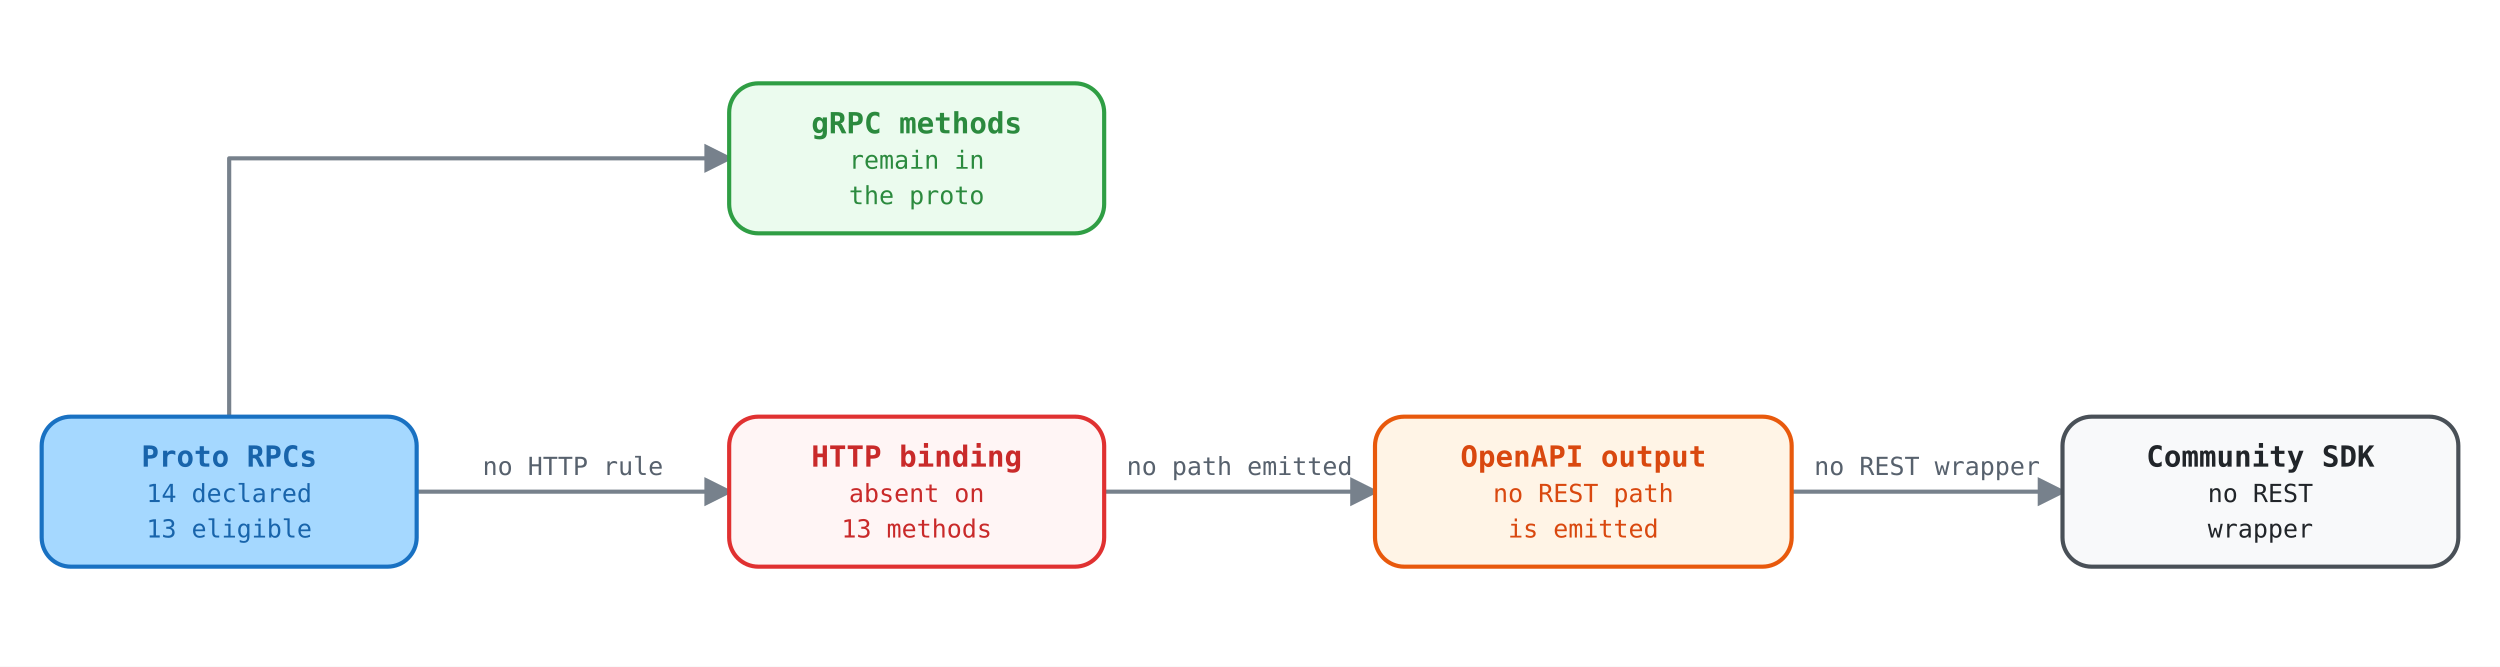
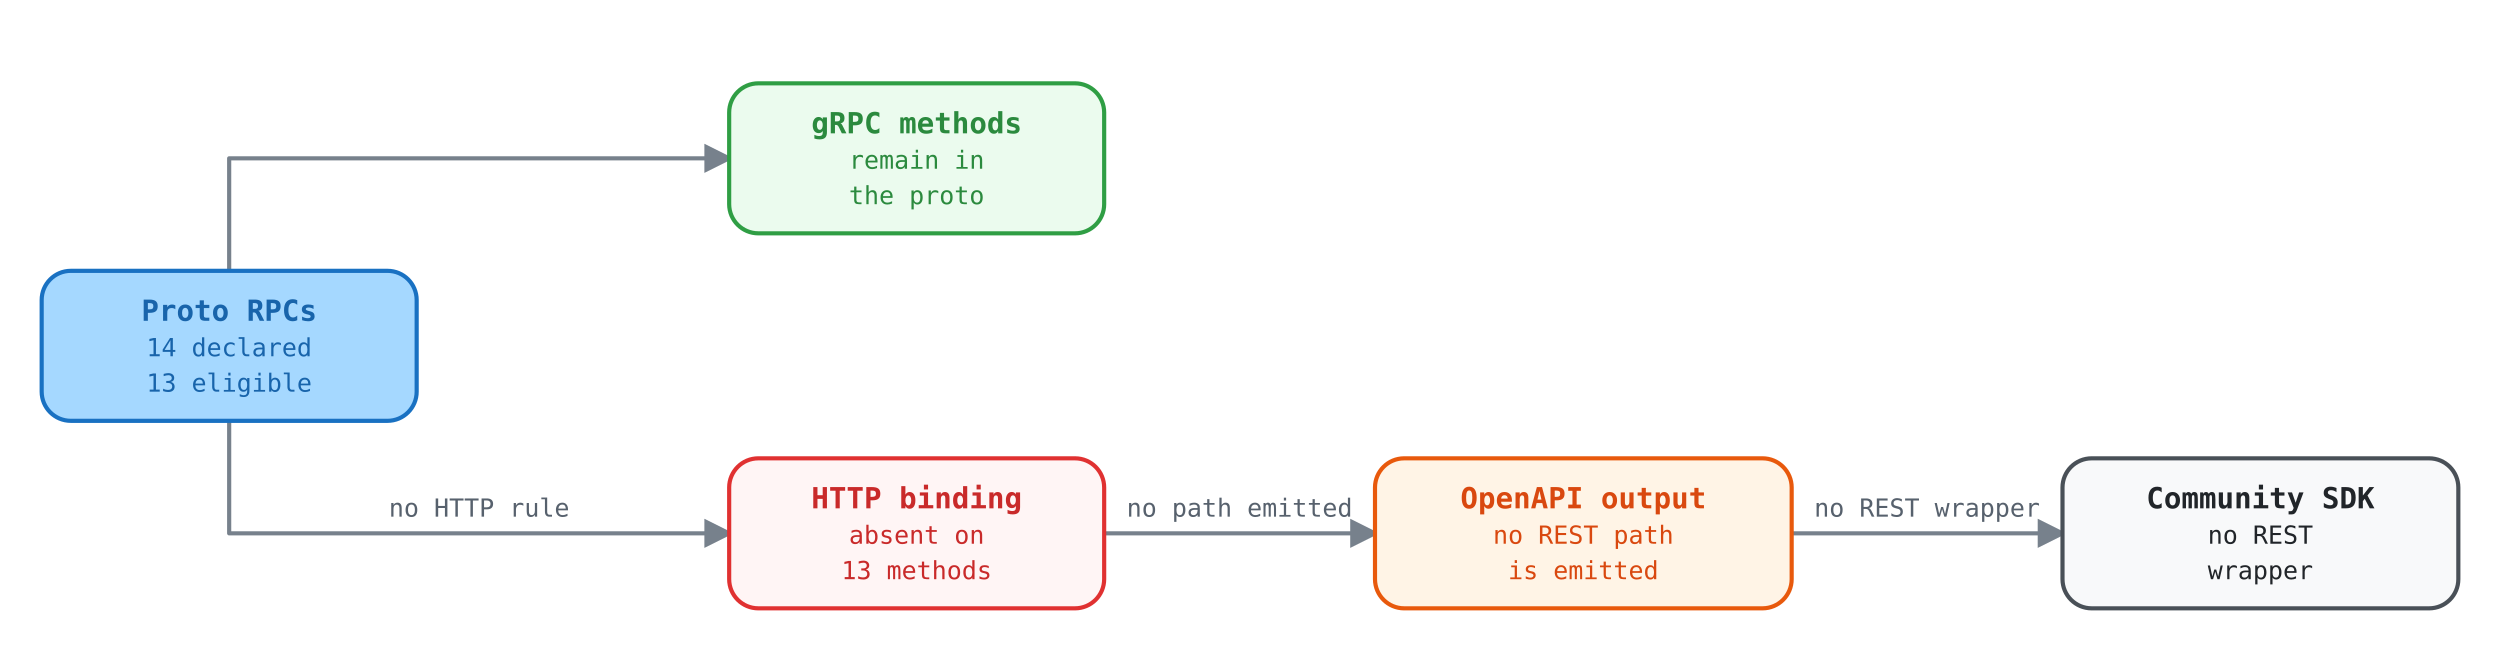
- <svg xmlns="http://www.w3.org/2000/svg" width="1200" height="320" id="kptr-architecture" viewBox="0 0 1200 320" role="group" aria-label="Proto RPCs keep their gRPC definitions, but missing HTTP bindings leave no REST path or SDK wrapper.">
+ <svg xmlns="http://www.w3.org/2000/svg" width="1200" height="312" id="kptr-architecture" viewBox="0 0 1200 312" role="group" aria-label="Proto RPCs keep their gRPC definitions, but missing HTTP bindings leave no REST path or SDK wrapper.">
  <style>/* House diagram style: the SVG parts and the explorer states. It reads the
   color tokens of page-theme/assets/theme.css, so load that file first. */
svg text { font-family: "JetBrains Mono", ui-monospace, "SF Mono", Menlo, Consolas, monospace; }
.node rect { stroke-width: 2; transition: stroke-width .15s; }
.node .nm { font-size: 14px; font-weight: 700; text-anchor: middle; }
.node .ft { font-size: 12px; text-anchor: middle; }
.fam-blue.src rect { fill: #a5d8ff; stroke: #1971c2; } .fam-blue.proc rect { fill: #e7f5ff; stroke: #1971c2; } .fam-blue text { fill: #1864ab; }
.fam-violet.src rect { fill: #d0bfff; stroke: #7048e8; } .fam-violet.proc rect { fill: #f3f0ff; stroke: #7048e8; } .fam-violet text { fill: #5f3dc4; }
.fam-green.src rect { fill: #b2f2bb; stroke: #2f9e44; } .fam-green.proc rect { fill: #ebfbee; stroke: #2f9e44; } .fam-green text { fill: #2b8a3e; }
.fam-orange.src rect { fill: #ffd8a8; stroke: #e8590c; } .fam-orange.proc rect { fill: #fff4e6; stroke: #e8590c; } .fam-orange text { fill: #d9480f; }
.fam-red.src rect { fill: #ffc9c9; stroke: #e03131; } .fam-red.proc rect { fill: #fff5f5; stroke: #e03131; } .fam-red text { fill: #c92a2a; }
.fam-cyan.src rect { fill: #99e9f2; stroke: #1098ad; } .fam-cyan.proc rect { fill: #e3fafc; stroke: #1098ad; } .fam-cyan text { fill: #0b7285; }
.fam-yellow.src rect { fill: #ffec99; stroke: #f08c00; } .fam-yellow.proc rect { fill: #fff9db; stroke: #f08c00; } .fam-yellow text { fill: #a35a00; }
.fam-neutral rect { fill: #f8f9fa; stroke: #495057; } .fam-neutral text { fill: #212529; }
.planned rect { stroke-dasharray: 7 6; }
.container rect { fill: #fafbfc; stroke: #a9b3be; stroke-width: 1.5; }
.clabel { font-size: 12px; font-weight: 600; fill: #57616d; }
.wire { fill: none; stroke: #77818c; stroke-width: 2; stroke-linecap: round; stroke-linejoin: round; }
.access .wire { stroke-dasharray: 1 7; stroke-width: 2.5; }
.elabel { font-size: 12px; fill: #57616d; }
.ah { fill: #77818c; } .ah-hi { fill: #1c222a; }
.note { font-size: 12px; font-weight: 600; fill: #57616d; }
.note.warn { fill: #b35900; }
.note.fam-blue { fill: #1971c2; } .note.fam-violet { fill: #7048e8; } .note.fam-green { fill: #2f9e44; }
.note.fam-orange { fill: #e8590c; } .note.fam-red { fill: #e03131; } .note.fam-cyan { fill: #1098ad; }
.note.fam-yellow { fill: #f08c00; } .note.fam-neutral { fill: #495057; }

.explorer .node { cursor: pointer; }
.explorer .node:focus { outline: none; }
.explorer .node:focus-visible rect, .explorer .node.sel rect { stroke: #5f3dc4; stroke-width: 4; }
.explorer .node, .explorer .edge { transition: opacity .2s; }
.explorer svg.dimming .node:not(.lit) { opacity: .28; }
.explorer svg.dimming .edge:not(.hi):not(.flow) { opacity: .14; }
.edge.hi .wire, .edge.flow .wire { stroke: #1c222a; stroke-width: 3; }
.edge.flow .wire { stroke-dasharray: 9 7; animation: flow .9s linear infinite; }
.edge.flow.access .wire, .edge.hi.access .wire { stroke-dasharray: 1 7; animation: none; }
@keyframes flow { to { stroke-dashoffset: -16; } }
@media (prefers-reduced-motion: reduce) { .edge.flow .wire { animation: none; stroke-dasharray: none; } * { transition: none !important; } }

.legend { display: flex; flex-wrap: wrap; gap: 6px 18px; font-size: 0.84rem; color: #57616d; }
.legend svg { width: 34px; height: 10px; vertical-align: middle; margin-right: 6px; min-width: 0; }
</style>
  <rect width="100%" height="100%" fill="#ffffff" />
  <defs>
    <marker id="kptr-ah" viewBox="0 0 10 10" refX="8.5" refY="5" markerWidth="7" markerHeight="7" orient="auto-start-reverse">
      <path d="M0,0 L10,5 L0,10 z" class="ah" />
    </marker>
    <marker id="kptr-ah-hi" viewBox="0 0 10 10" refX="8.5" refY="5" markerWidth="7" markerHeight="7" orient="auto-start-reverse">
      <path d="M0,0 L10,5 L0,10 z" class="ah-hi" />
    </marker>
  </defs>
  <g class="edge data" data-seg="rpc_grpc" data-links="rpc&gt;grpc">
-     <path d="M110,200 V76 H350" class="wire arrow" marker-end="url(#kptr-ah)" />
+     <path d="M110,130 V76 H350" class="wire arrow" marker-end="url(#kptr-ah)" />
  </g>
  <g class="edge data" data-seg="rpc_binding" data-links="rpc&gt;binding">
-     <path d="M200,236 H350" class="wire arrow" marker-end="url(#kptr-ah)" />
-     <text x="275" y="228" class="elabel" text-anchor="middle">no HTTP rule</text>
+     <path d="M110,202 V256 H350" class="wire arrow" marker-end="url(#kptr-ah)" />
+     <text x="230" y="248" class="elabel" text-anchor="middle">no HTTP rule</text>
  </g>
  <g class="edge data" data-seg="binding_openapi" data-links="binding&gt;openapi">
-     <path d="M530,236 H660" class="wire arrow" marker-end="url(#kptr-ah)" />
-     <text x="595" y="228" class="elabel" text-anchor="middle">no path emitted</text>
+     <path d="M530,256 H660" class="wire arrow" marker-end="url(#kptr-ah)" />
+     <text x="595" y="248" class="elabel" text-anchor="middle">no path emitted</text>
  </g>
  <g class="edge data" data-seg="openapi_sdk" data-links="openapi&gt;sdk">
-     <path d="M860,236 H990" class="wire arrow" marker-end="url(#kptr-ah)" />
-     <text x="925" y="228" class="elabel" text-anchor="middle">no REST wrapper</text>
+     <path d="M860,256 H990" class="wire arrow" marker-end="url(#kptr-ah)" />
+     <text x="925" y="248" class="elabel" text-anchor="middle">no REST wrapper</text>
  </g>
  <g class="node fam-blue src " data-id="rpc">
-     <rect x="20" y="200" width="180" height="72" rx="14" />
-     <text x="110.0" y="224.0" class="nm">Proto RPCs</text>
-     <text x="110.0" y="241.0" class="ft">14 declared</text>
-     <text x="110.0" y="258.0" class="ft">13 eligible</text>
+     <rect x="20" y="130" width="180" height="72" rx="14" />
+     <text x="110.0" y="154.0" class="nm">Proto RPCs</text>
+     <text x="110.0" y="171.0" class="ft">14 declared</text>
+     <text x="110.0" y="188.0" class="ft">13 eligible</text>
  </g>
  <g class="node fam-green proc " data-id="grpc">
    <rect x="350" y="40" width="180" height="72" rx="14" />
    <text x="440.0" y="64.0" class="nm">gRPC methods</text>
    <text x="440.0" y="81.0" class="ft">remain in</text>
    <text x="440.0" y="98.0" class="ft">the proto</text>
  </g>
  <g class="node fam-red proc " data-id="binding">
-     <rect x="350" y="200" width="180" height="72" rx="14" />
-     <text x="440.0" y="224.0" class="nm">HTTP binding</text>
-     <text x="440.0" y="241.0" class="ft">absent on</text>
-     <text x="440.0" y="258.0" class="ft">13 methods</text>
+     <rect x="350" y="220" width="180" height="72" rx="14" />
+     <text x="440.0" y="244.0" class="nm">HTTP binding</text>
+     <text x="440.0" y="261.0" class="ft">absent on</text>
+     <text x="440.0" y="278.0" class="ft">13 methods</text>
  </g>
  <g class="node fam-orange proc " data-id="openapi">
-     <rect x="660" y="200" width="200" height="72" rx="14" />
-     <text x="760.0" y="224.0" class="nm">OpenAPI output</text>
-     <text x="760.0" y="241.0" class="ft">no REST path</text>
-     <text x="760.0" y="258.0" class="ft">is emitted</text>
+     <rect x="660" y="220" width="200" height="72" rx="14" />
+     <text x="760.0" y="244.0" class="nm">OpenAPI output</text>
+     <text x="760.0" y="261.0" class="ft">no REST path</text>
+     <text x="760.0" y="278.0" class="ft">is emitted</text>
  </g>
  <g class="node fam-neutral hub " data-id="sdk">
-     <rect x="990" y="200" width="190" height="72" rx="14" />
-     <text x="1085.0" y="224.0" class="nm">Community SDK</text>
-     <text x="1085.0" y="241.0" class="ft">no REST</text>
-     <text x="1085.0" y="258.0" class="ft">wrapper</text>
+     <rect x="990" y="220" width="190" height="72" rx="14" />
+     <text x="1085.0" y="244.0" class="nm">Community SDK</text>
+     <text x="1085.0" y="261.0" class="ft">no REST</text>
+     <text x="1085.0" y="278.0" class="ft">wrapper</text>
  </g>
</svg>
